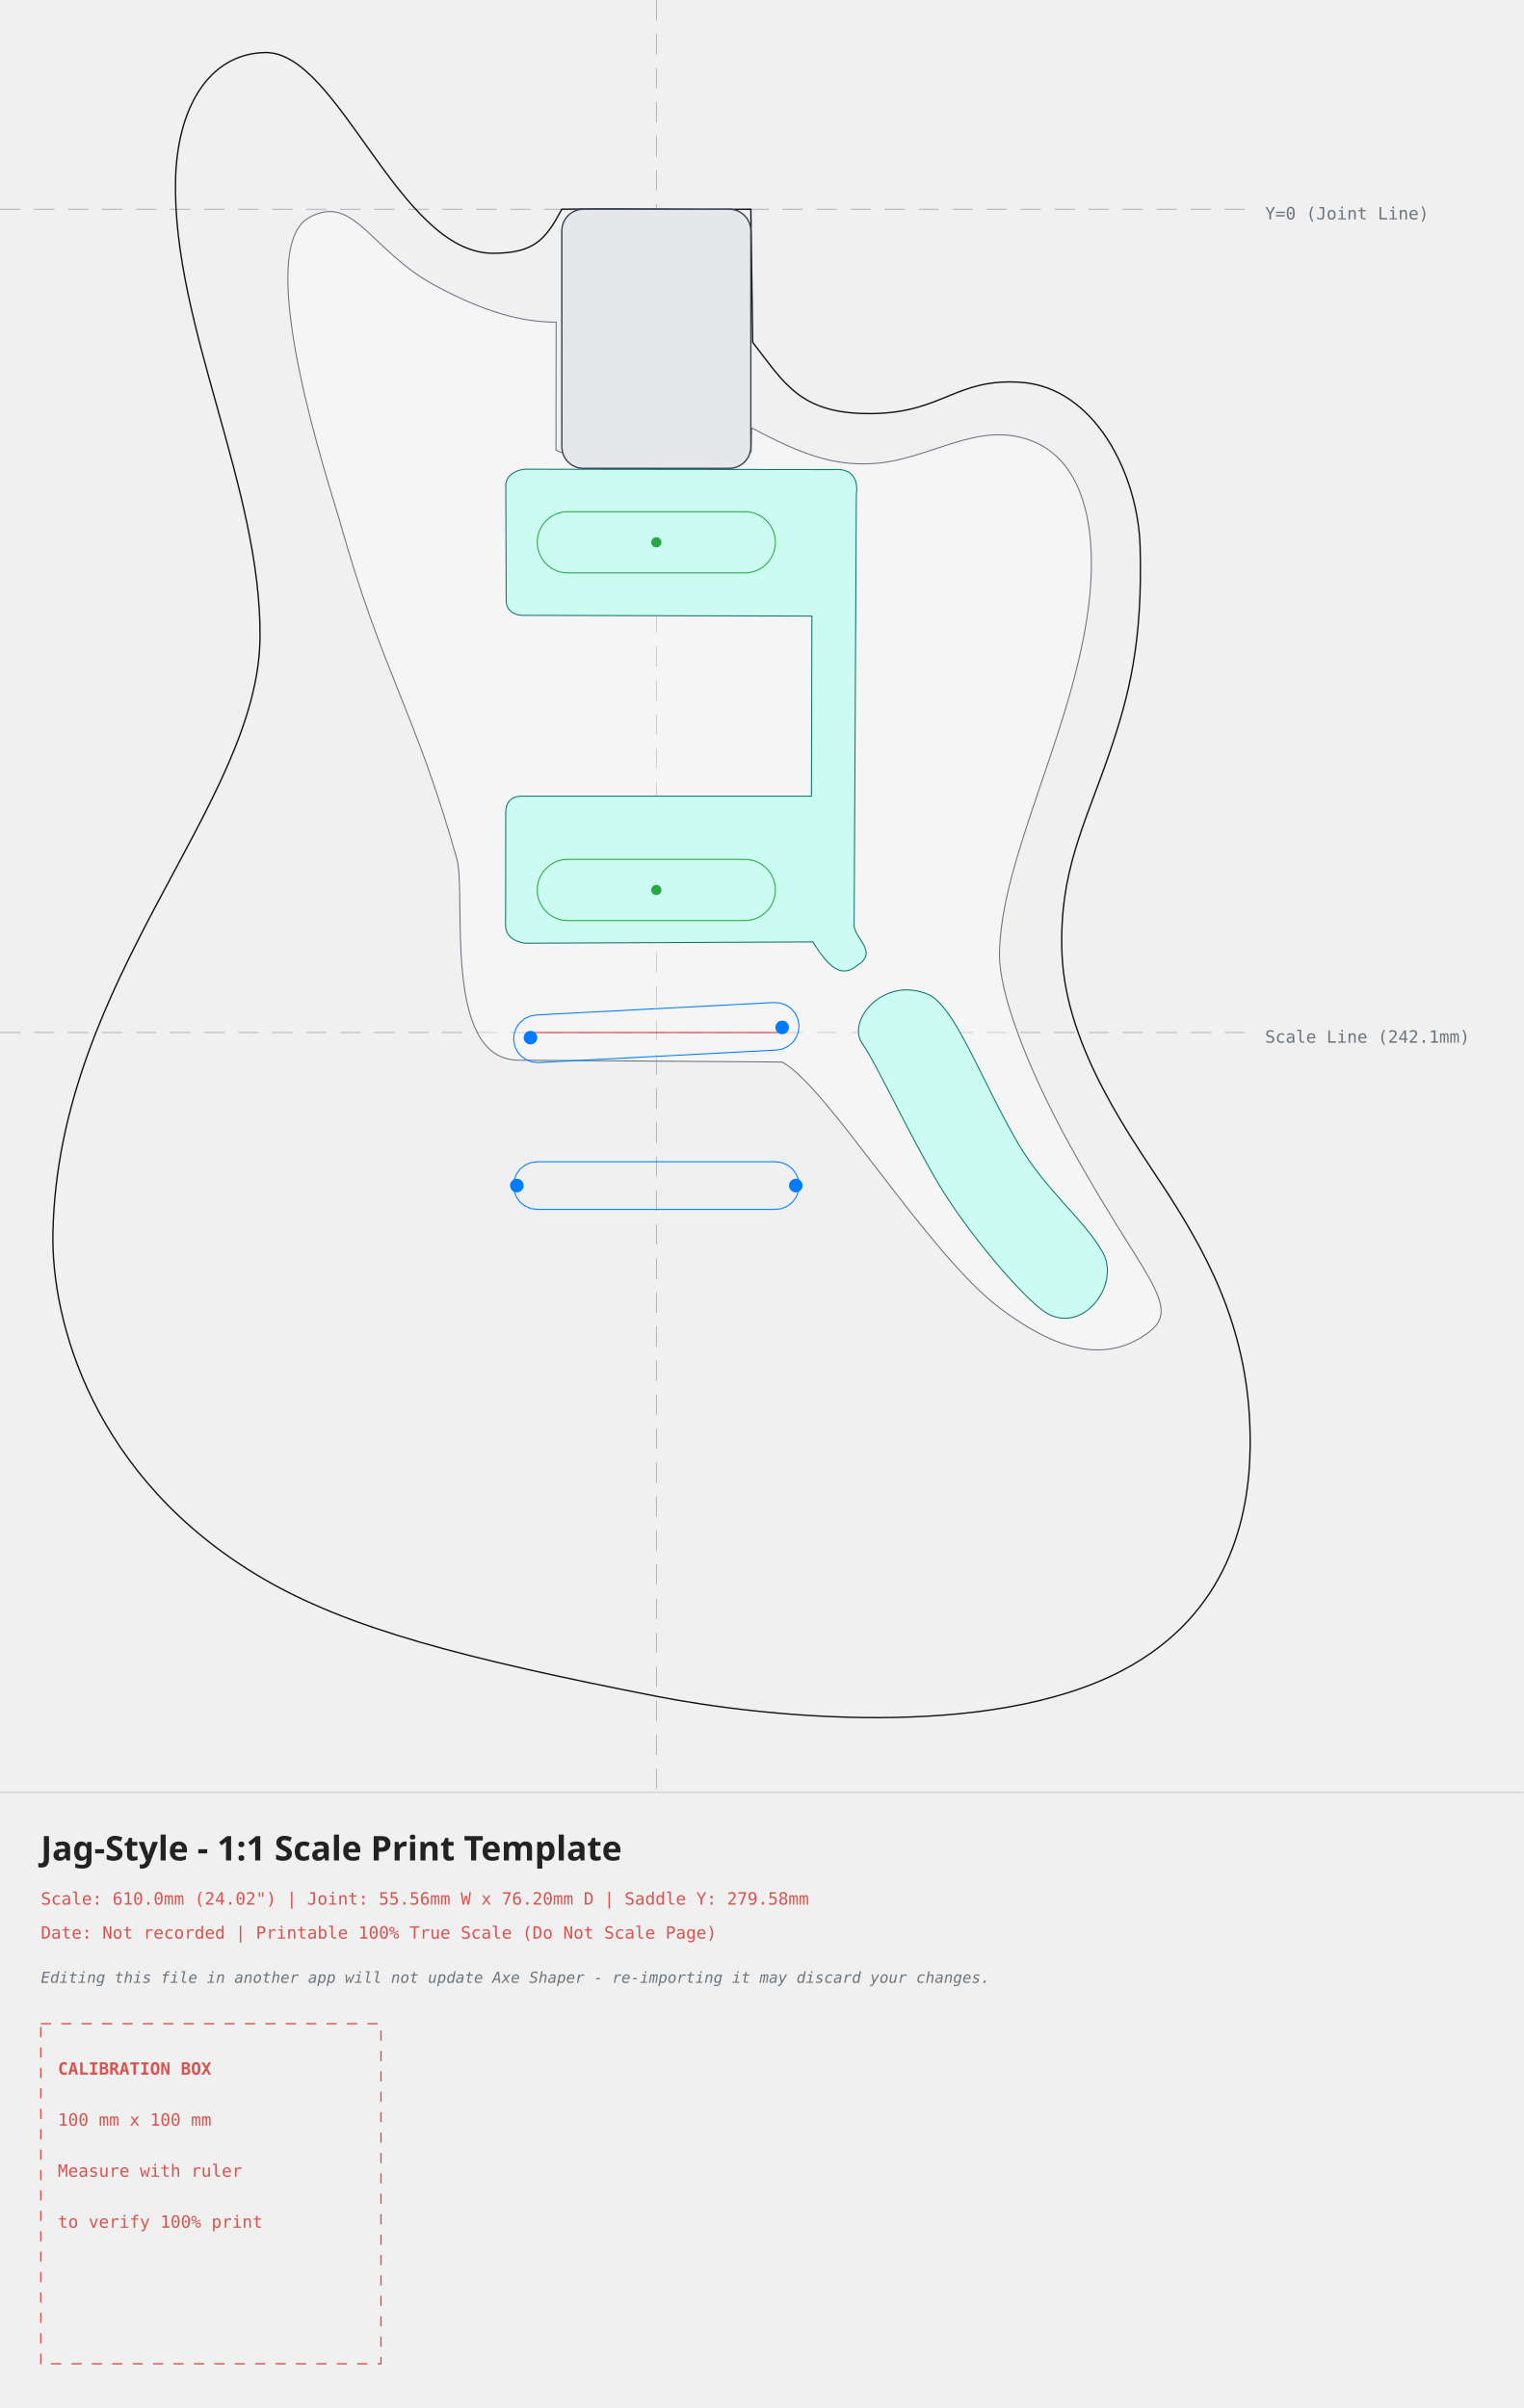
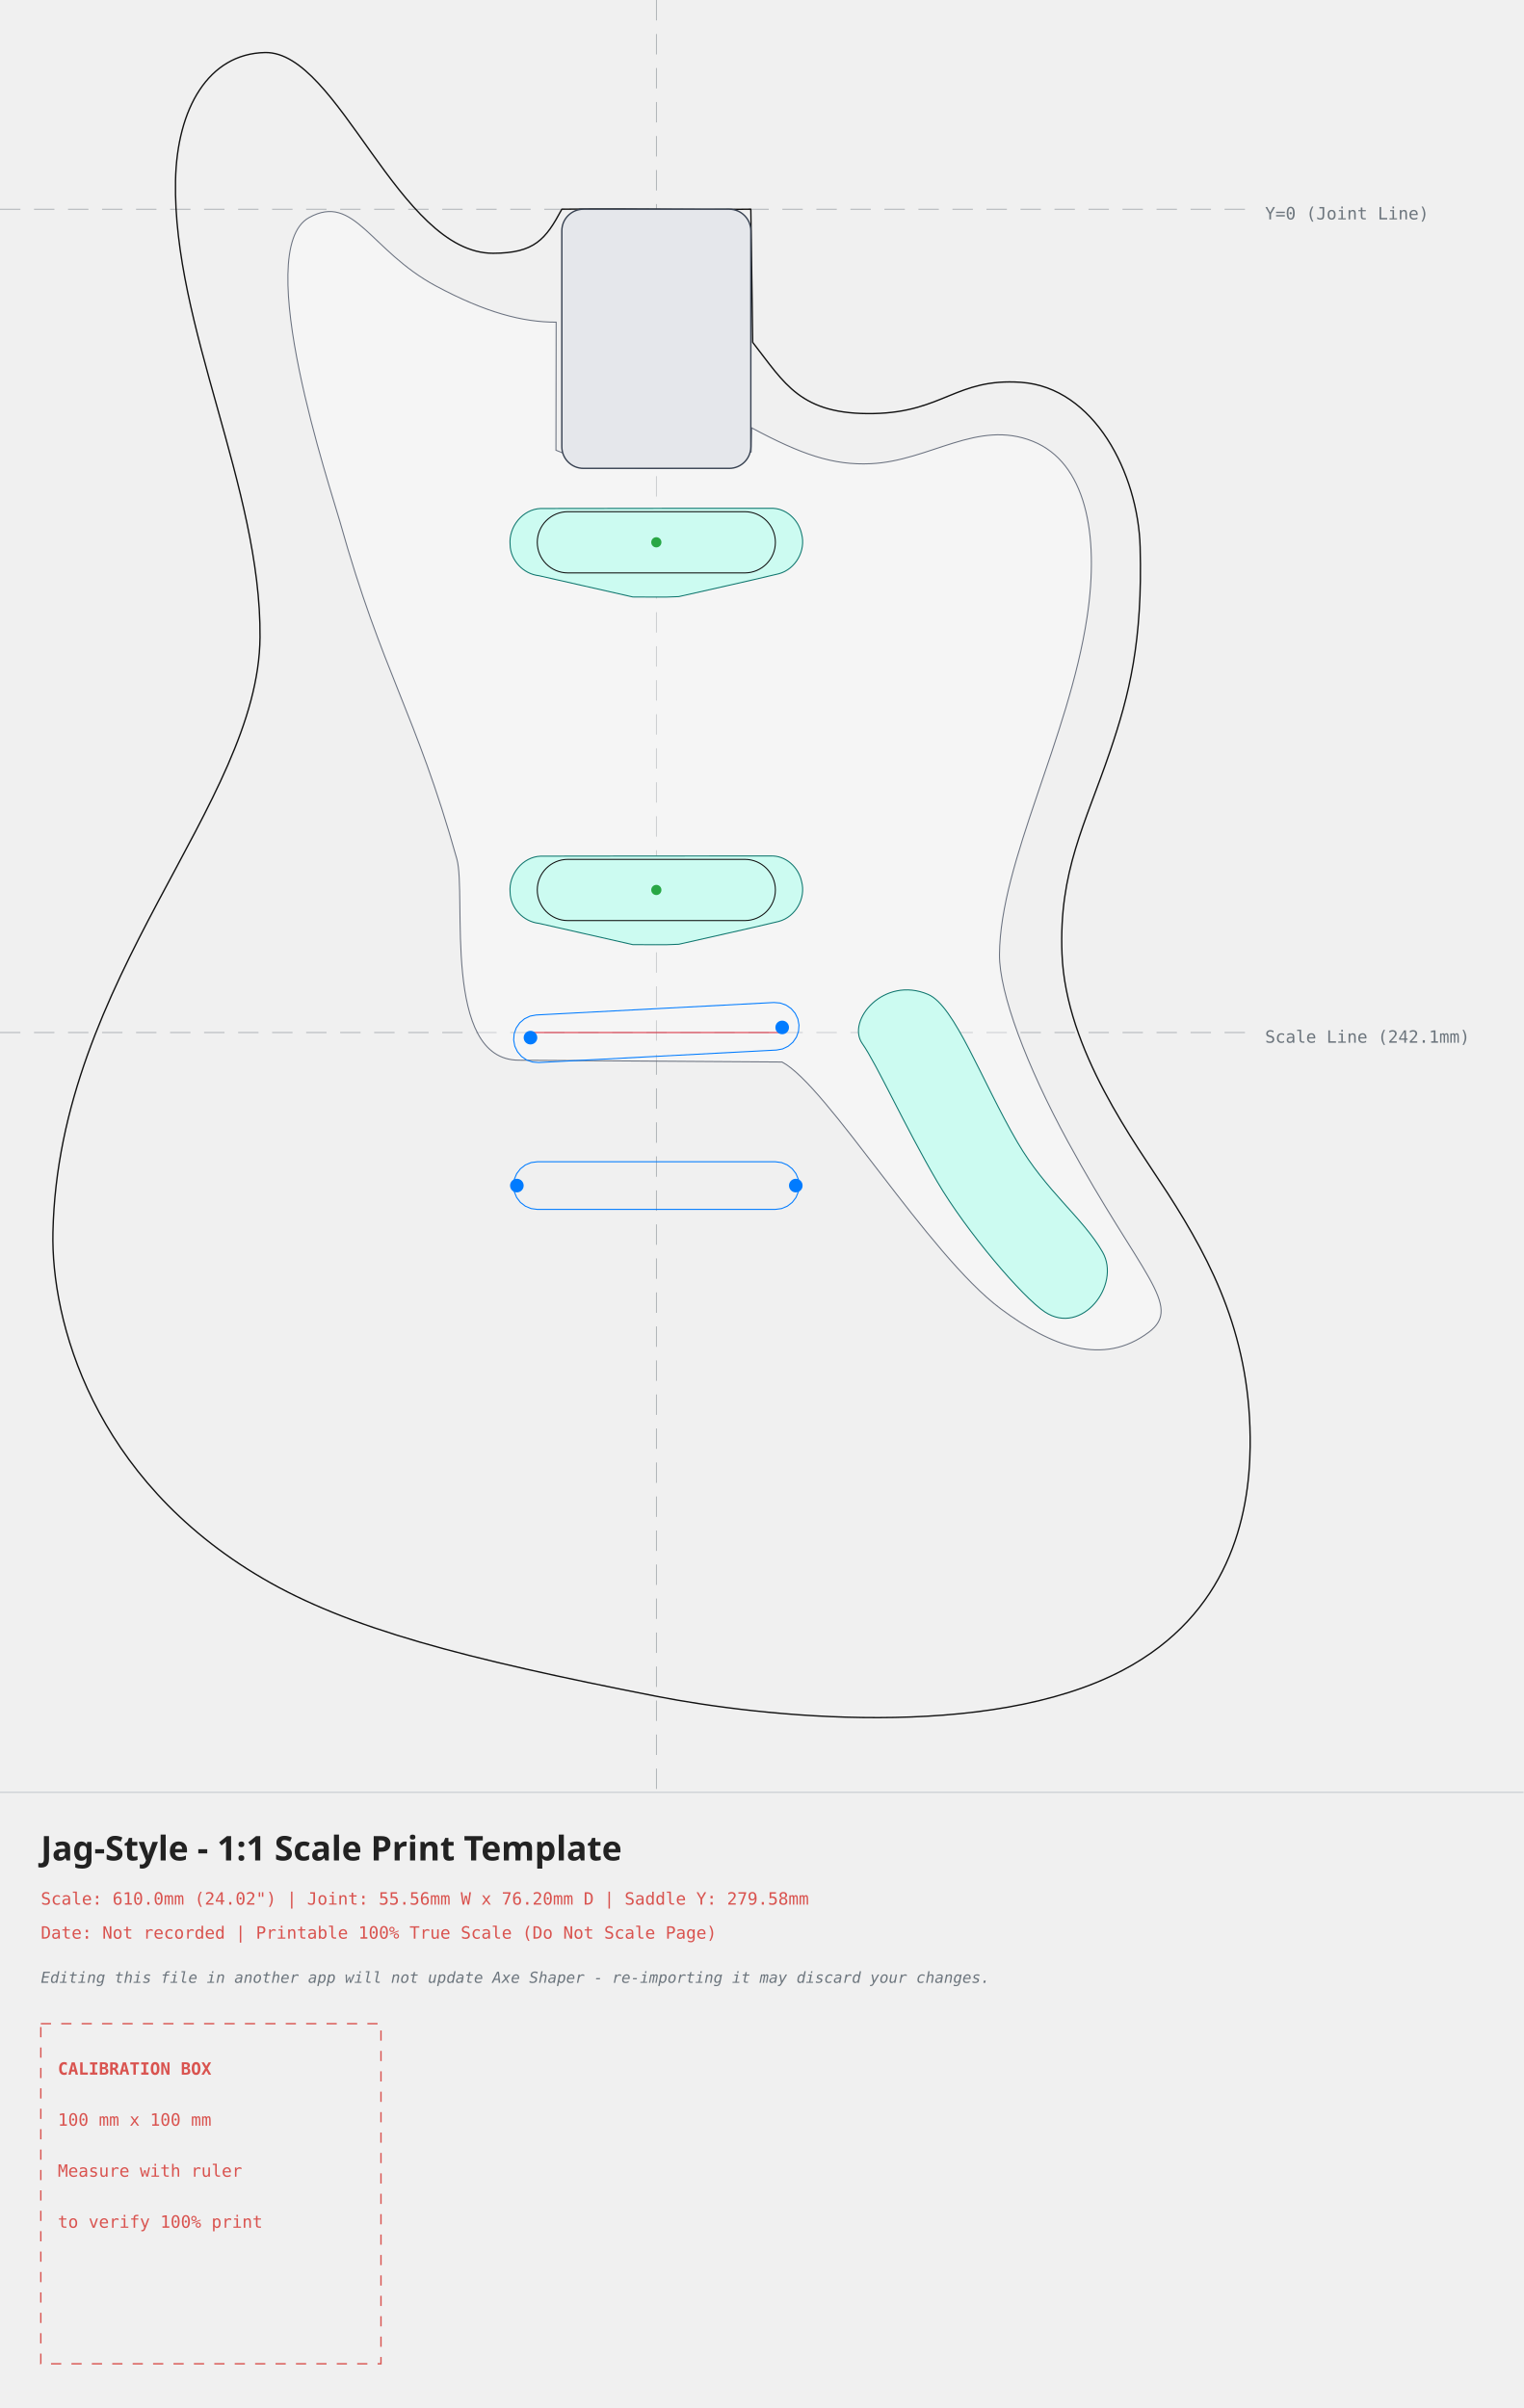
<svg xmlns="http://www.w3.org/2000/svg" width="447.91mm" height="708.01mm" viewBox="-192.95 -61.51 447.91 708.01">
  <style>
.outline{fill:none;stroke:#111;stroke-width:0.40;stroke-linecap:round;stroke-linejoin:round}
.edge-inset{fill:none;stroke:#555;stroke-width:0.30;stroke-dasharray:3 2}
.neck-pocket{fill:#e5e7eb;stroke:#374151;stroke-width:0.40}
- .pickup-rout{fill:none;stroke:#28a745;stroke-width:0.30}
+ .pickup-rout{fill:#ccfbf1;stroke:#0f766e;stroke-width:0.30}
+ .pickup-cover{fill:none;stroke:#111;stroke-width:0.30}
.bridge-rout{fill:none;stroke:#007bff;stroke-width:0.30}
.back-route{fill:#f3e8ff;stroke:#7e22ce;stroke-width:0.30;stroke-dasharray:3.00 2.00}
.front-route{fill:#ccfbf1;stroke:#0f766e;stroke-width:0.30}
.pickguard{fill:#fff;fill-opacity:0.35;stroke:#6b7280;stroke-width:0.30}
.center-axis{fill:none;stroke:#6c757d;stroke-width:0.20;stroke-dasharray:6 4;opacity:0.7}
.bridge-reference{fill:none;stroke:#dc3545;stroke-width:0.30}
.mounting-hole{fill:#007bff;stroke:none}
.calibration-box{fill:none;stroke:#d9534f;stroke-width:0.40;stroke-dasharray:3 3}
.band-rule{fill:none;stroke:#adb5bd;stroke-width:0.20}
.text-label{font-family:monospace,sans-serif;font-size:5px;fill:#d9534f}
.disclaimer-label{font-family:monospace,sans-serif;font-size:4.5px;font-style:italic;fill:#6c757d}
.axis-label{font-family:monospace,sans-serif;font-size:5px;fill:#6c757d}
.title-label{font-family:sans-serif;font-size:10px;font-weight:bold;fill:#222}
</style>
  <g id="guides">
    <line class="center-axis" x1="0" y1="-61.51" x2="0" y2="465.50" />
    <line class="center-axis" x1="-192.95" y1="0" x2="174.96" y2="0" />
    <text class="axis-label" x="178.96" y="3">Y=0 (Joint Line)</text>
    <line class="center-axis" x1="-192.95" y1="242.08" x2="174.96" y2="242.08" stroke="#007bff" />
    <text class="axis-label" x="178.96" y="245.08" fill="#007bff">Scale Line (242.1mm)</text>
  </g>
  <g id="body">
    <path class="outline" d="M -27.78 0.00 C -32.53 8.85, -35.77 12.93, -47.98 12.96 C -75.74 13.01, -93.44 -46.51, -115.04 -46.06 C -131.68 -45.72, -140.94 -29.59, -141.35 -8.38 C -142.20 34.23, -116.13 81.86, -116.51 125.87 C -116.93 175.07, -175.76 225.71, -177.39 300.85 C -177.95 326.50, -165.92 373.15, -115.76 402.55 C -90.55 417.33, -56.43 426.17, 0.04 437.24 C 30.77 443.26, 97.55 450.50, 137.18 429.55 C 168.35 413.07, 174.32 384.44, 174.57 363.96 C 174.96 332.20, 163.62 310.01, 150.36 289.39 C 140.88 274.66, 120.39 247.40, 119.26 218.98 C 118.30 194.54, 126.09 180.91, 133.37 159.45 C 139.01 142.81, 143.00 127.20, 142.23 99.33 C 141.64 77.71, 128.74 52.37, 107.19 50.90 C 88.17 49.61, 84.37 59.65, 63.97 60.08 C 42.32 60.53, 37.77 51.22, 28.33 39.15 C 28.33 39.15, 27.78 0.00, 27.78 0.00 C 6.63 0.26, -2.31 -0.24, -27.78 0.00 Z" />
  </g>
  <g id="pickguards">
    <path class="pickguard" style="fill:#ffffff" d="M -102.08 2.46 C -88.79 -4.85, -84.14 12.19, -64.82 22.56 C -50.21 30.40, -39.29 33.23, -29.45 33.22 C -29.45 33.22, -29.51 70.87, -29.51 70.87 C -12.74 77.78, 9.26 78.01, 27.88 71.38 C 27.88 71.38, 28.02 64.29, 28.02 64.29 C 42.66 72.13, 51.96 75.35, 63.05 74.83 C 80.36 74.03, 94.40 61.68, 110.70 68.25 C 126.07 74.45, 130.37 95.19, 126.63 119.94 C 121.23 155.73, 101.11 191.73, 100.88 219.12 C 100.78 230.40, 108.84 251.85, 120.96 274.10 C 142.47 313.58, 154.99 322.48, 144.80 330.17 C 131.39 340.30, 116.13 334.42, 101.21 323.28 C 79.77 307.27, 50.19 257.73, 36.96 250.75 C 36.96 250.75, -40.35 250.21, -40.35 250.21 C -63.19 250.30, -55.71 201.55, -58.64 191.06 C -70.74 147.88, -80.57 136.33, -93.00 91.92 C -95.52 82.90, -119.37 11.97, -102.08 2.46 Z" />
  </g>
  <g id="front-routes">
-     <path class="front-route" d="M -38.50 76.45 C -38.50 76.45, 52.05 76.56, 52.05 76.56 C 60.43 75.87, 58.80 83.76, 58.80 83.76 C 58.80 83.76, 58.15 210.67, 58.15 210.67 C 58.44 214.58, 65.38 218.49, 59.02 222.39 C 54.72 225.92, 51.02 223.61, 46.03 215.43 C 46.03 215.43, -38.53 215.82, -38.53 215.82 C -38.53 215.82, -44.35 215.35, -44.32 210.51 C -44.32 210.51, -44.27 178.34, -44.27 178.34 C -44.49 175.13, -43.31 172.64, -39.65 172.58 C -39.65 172.58, 45.60 172.59, 45.60 172.59 C 45.60 172.59, 45.73 119.64, 45.73 119.64 C 45.73 119.64, -38.78 119.42, -38.78 119.42 C -41.50 119.59, -44.19 118.07, -44.13 115.12 C -44.13 115.12, -44.26 80.88, -44.26 80.88 C -44.03 78.39, -41.46 76.60, -38.50 76.45 Z" />
    <path class="front-route" d="M 79.93 230.88 C 87.73 234.24, 95.60 256.24, 106.15 274.33 C 114.52 288.70, 125.45 296.62, 131.18 306.62 C 136.70 316.27, 125.12 331.41, 114.23 324.24 C 107.66 319.91, 91.18 300.60, 82.59 285.95 C 73.25 270.01, 64.69 251.15, 60.56 245.34 C 55.77 238.58, 66.88 225.27, 79.93 230.88 Z" />
  </g>
  <g id="neck-pocket">
    <rect class="neck-pocket" x="-27.78" y="0" width="55.56" height="76.20" rx="6.35" />
  </g>
  <g id="pickups">
    <g transform="rotate(0.00 0.00 97.94)">
-       <rect class="pickup-rout" x="-35.00" y="88.94" width="70.00" height="18.00" rx="9.00" />
+       <path class="pickup-rout" d="M 33.62 87.95 C 11.07 87.97, -11.47 87.93, -34.01 88.00 C -39.35 88.21, -43.44 93.42, -42.99 98.62 C -42.91 103.26, -39.08 107.26, -34.51 107.76 C -25.31 109.85, -16.12 111.93, -6.93 114.01 C -2.43 113.98, 2.10 114.17, 6.58 113.91 C 16.39 111.67, 26.22 109.54, 36.00 107.19 C 40.94 105.87, 44.06 100.37, 42.70 95.44 C 41.80 91.26, 38.04 87.75, 33.62 87.95 C 33.62 87.95, 33.62 87.95, 33.62 87.95 Z" />
+       <rect class="pickup-cover" x="-35.00" y="88.94" width="70.00" height="18.00" rx="9.00" ry="9.00" />
      <circle cx="0.00" cy="97.94" r="1.5" fill="#28a745" />
    </g>
    <g transform="rotate(0.00 0.00 200.16)">
-       <rect class="pickup-rout" x="-35.00" y="191.16" width="70.00" height="18.00" rx="9.00" />
+       <path class="pickup-rout" d="M 33.62 190.17 C 11.07 190.19, -11.47 190.15, -34.01 190.22 C -39.35 190.43, -43.44 195.64, -42.99 200.84 C -42.91 205.48, -39.08 209.48, -34.51 209.98 C -25.31 212.07, -16.12 214.15, -6.93 216.23 C -2.43 216.20, 2.10 216.39, 6.58 216.13 C 16.39 213.89, 26.22 211.76, 36.00 209.41 C 40.94 208.09, 44.06 202.59, 42.70 197.66 C 41.80 193.48, 38.04 189.97, 33.62 190.17 C 33.62 190.17, 33.62 190.17, 33.62 190.17 Z" />
+       <rect class="pickup-cover" x="-35.00" y="191.16" width="70.00" height="18.00" rx="9.00" ry="9.00" />
      <circle cx="0.00" cy="200.16" r="1.5" fill="#28a745" />
    </g>
  </g>
  <g id="bridge">
    <path class="bridge-rout" d="M -41.94 244.27 L -41.80 242.45 L -41.19 240.73 L -40.15 239.22 L -38.76 238.04 L -37.12 237.25 L -35.32 236.92 L 34.59 233.25 L 36.41 233.40 L 38.13 234.01 L 39.64 235.04 L 40.82 236.43 L 41.61 238.08 L 41.94 239.88 L 41.80 241.70 L 41.19 243.42 L 40.15 244.93 L 38.76 246.11 L 37.12 246.90 L 35.32 247.23 L -34.59 250.90 L -36.41 250.75 L -38.13 250.14 L -39.64 249.11 L -40.82 247.72 L -41.61 246.07 Z" />
    <path class="bridge-rout" d="M -42.00 287.08 L -41.76 285.26 L -41.06 283.58 L -39.95 282.13 L -38.50 281.01 L -36.81 280.31 L -35.00 280.08 L 35.00 280.08 L 36.81 280.31 L 38.50 281.01 L 39.95 282.13 L 41.06 283.58 L 41.76 285.26 L 42.00 287.08 L 41.76 288.89 L 41.06 290.58 L 39.95 292.03 L 38.50 293.14 L 36.81 293.84 L 35.00 294.08 L -35.00 294.08 L -36.81 293.84 L -38.50 293.14 L -39.95 292.03 L -41.06 290.58 L -41.76 288.89 Z" />
    <line class="bridge-reference" x1="-37.00" y1="242.08" x2="37.00" y2="242.08" />
    <circle class="mounting-hole" cx="-37.00" cy="243.58" r="2" />
    <circle class="mounting-hole" cx="37.00" cy="240.58" r="2" />
    <circle class="mounting-hole" cx="-41.00" cy="287.08" r="2" />
    <circle class="mounting-hole" cx="41.00" cy="287.08" r="2" />
  </g>
  <g id="information-band">
    <line class="band-rule" x1="-192.95" y1="465.50" x2="254.96" y2="465.50" />
    <text class="title-label" x="-180.95" y="485.50">Jag-Style - 1:1 Scale Print Template</text>
    <text class="text-label" x="-180.95" y="498.50">Scale: 610.0mm (24.02") | Joint: 55.56mm W x 76.20mm D | Saddle Y: 279.58mm</text>
    <text class="text-label" x="-180.95" y="508.50">Date: Not recorded | Printable 100% True Scale (Do Not Scale Page)</text>
    <text class="disclaimer-label" x="-180.95" y="521.50">Editing this file in another app will not update Axe Shaper - re-importing it may discard your changes.</text>
    <g id="calibration" transform="translate(-180.95 533.50)">
      <rect class="calibration-box" x="0" y="0" width="100" height="100" />
      <text class="text-label" x="5" y="15" font-weight="bold">CALIBRATION BOX</text>
      <text class="text-label" x="5" y="30">100 mm x 100 mm</text>
      <text class="text-label" x="5" y="45">Measure with ruler</text>
      <text class="text-label" x="5" y="60">to verify 100% print</text>
    </g>
  </g>
</svg>
